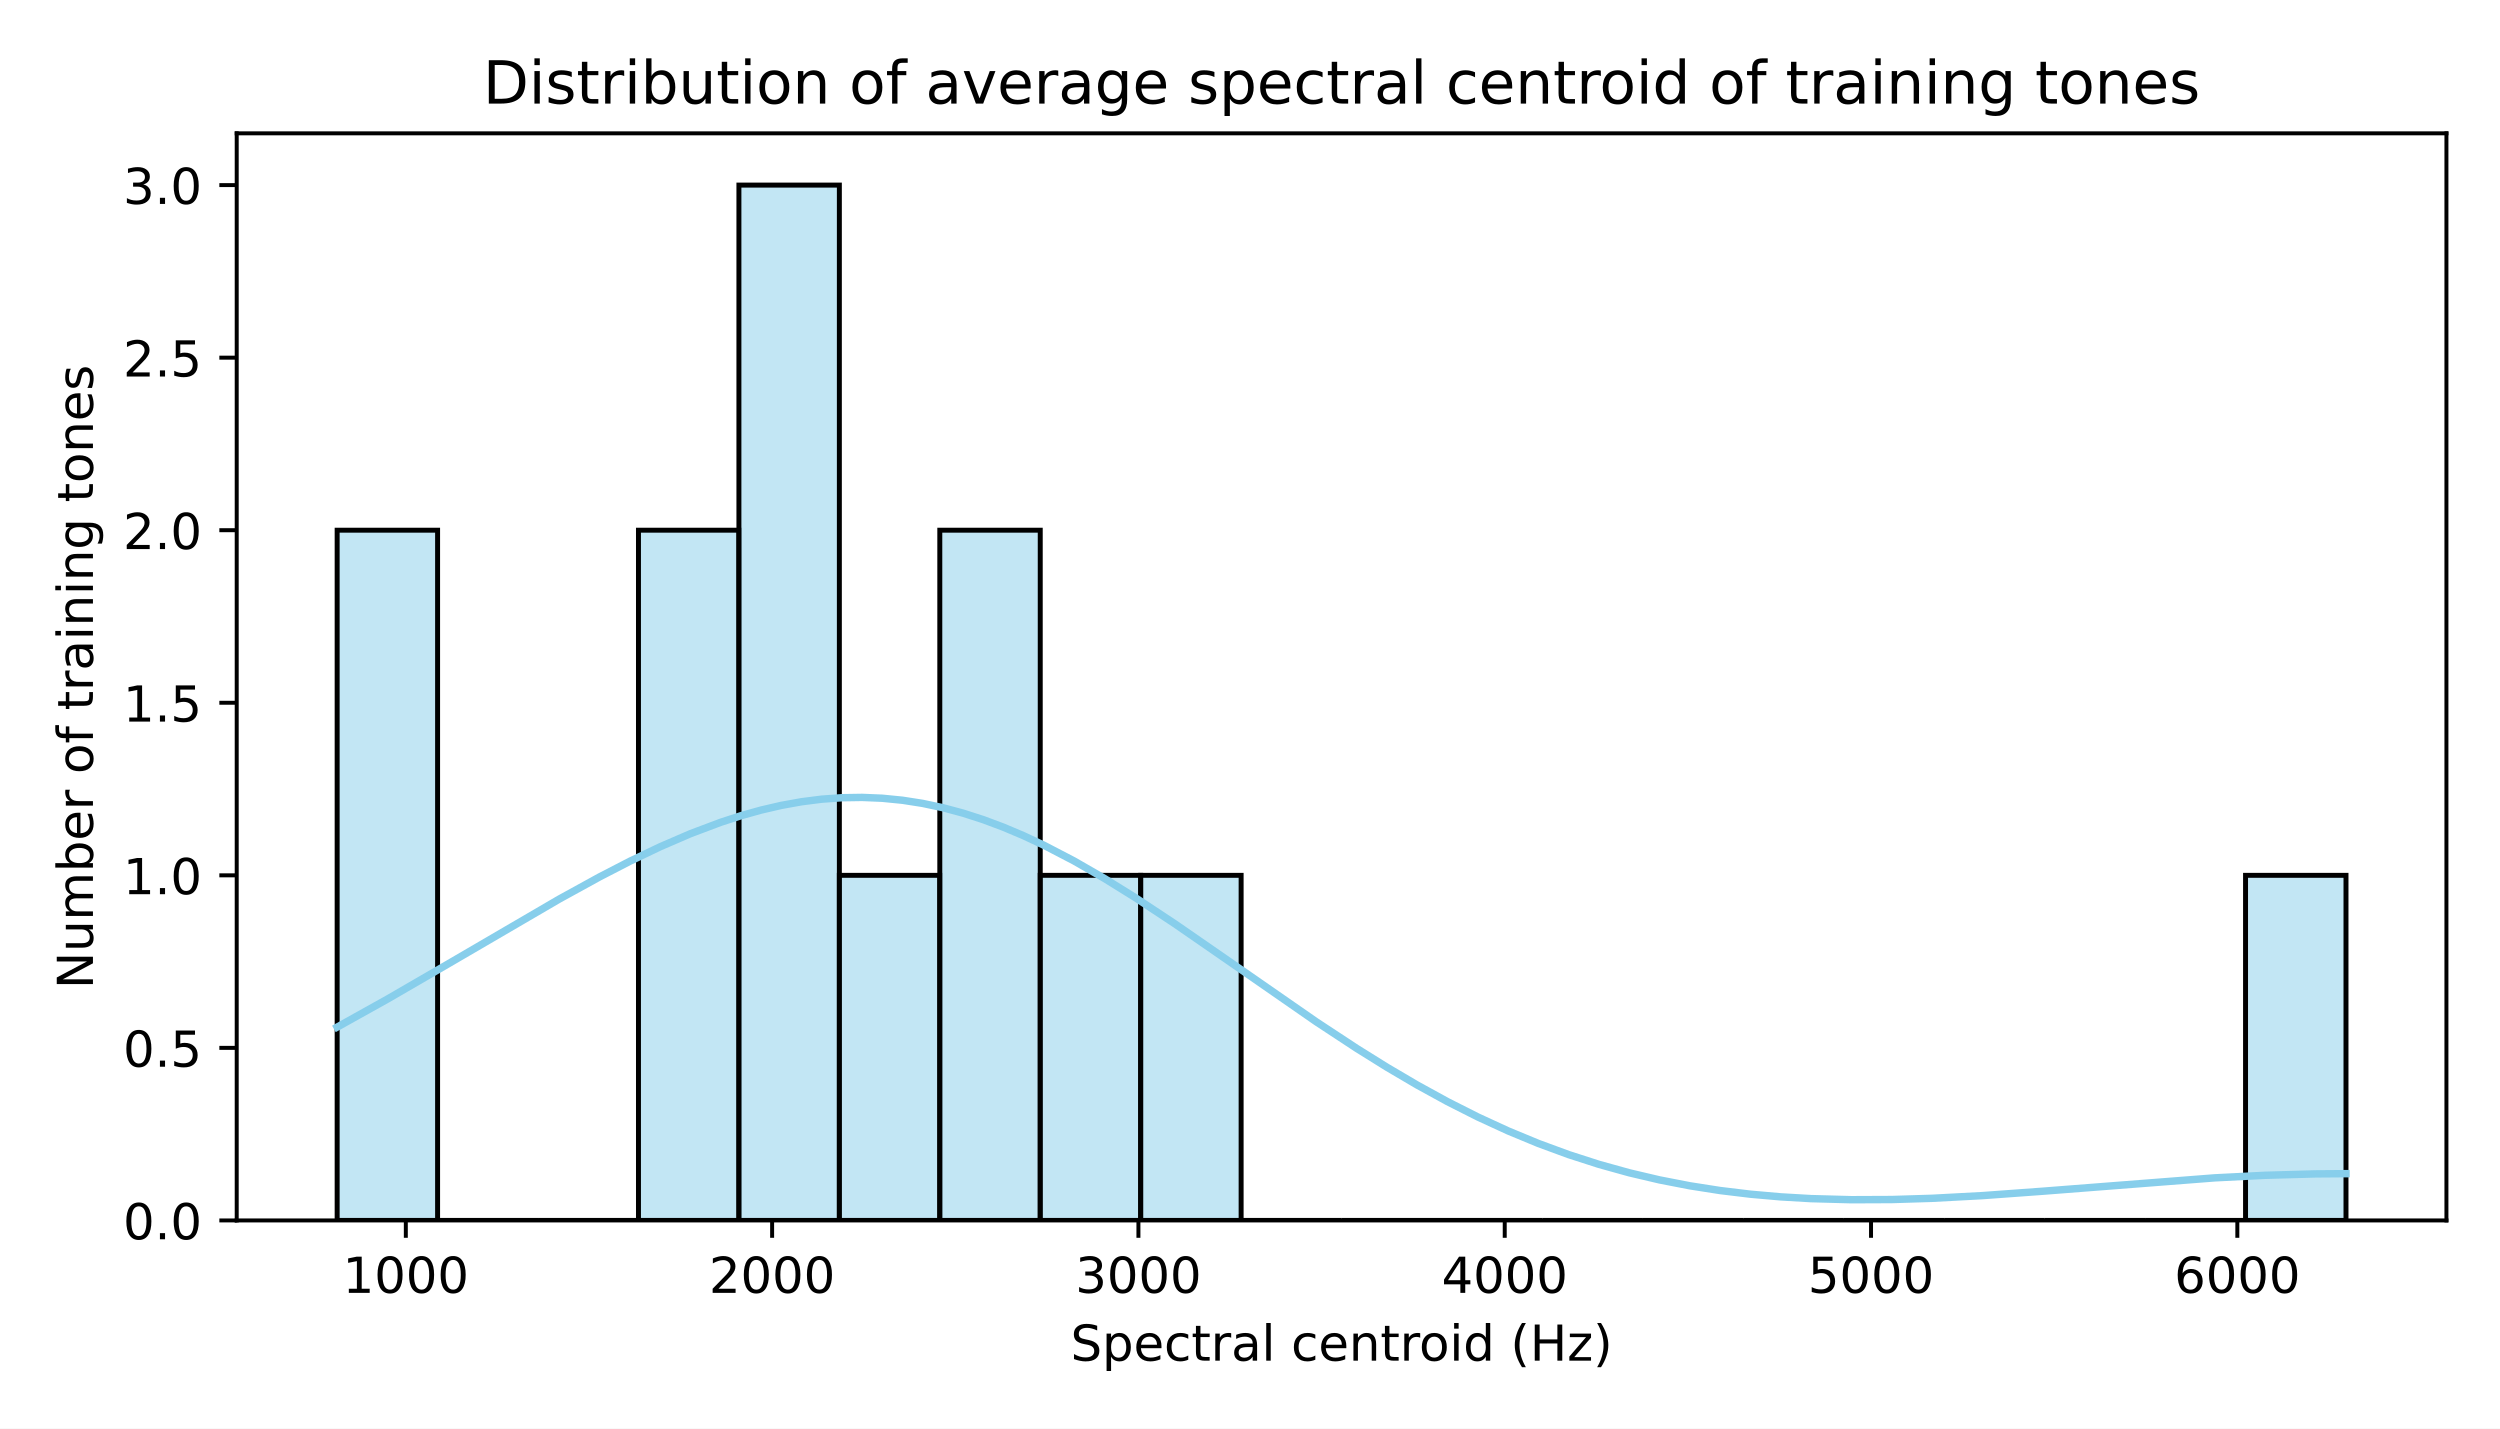
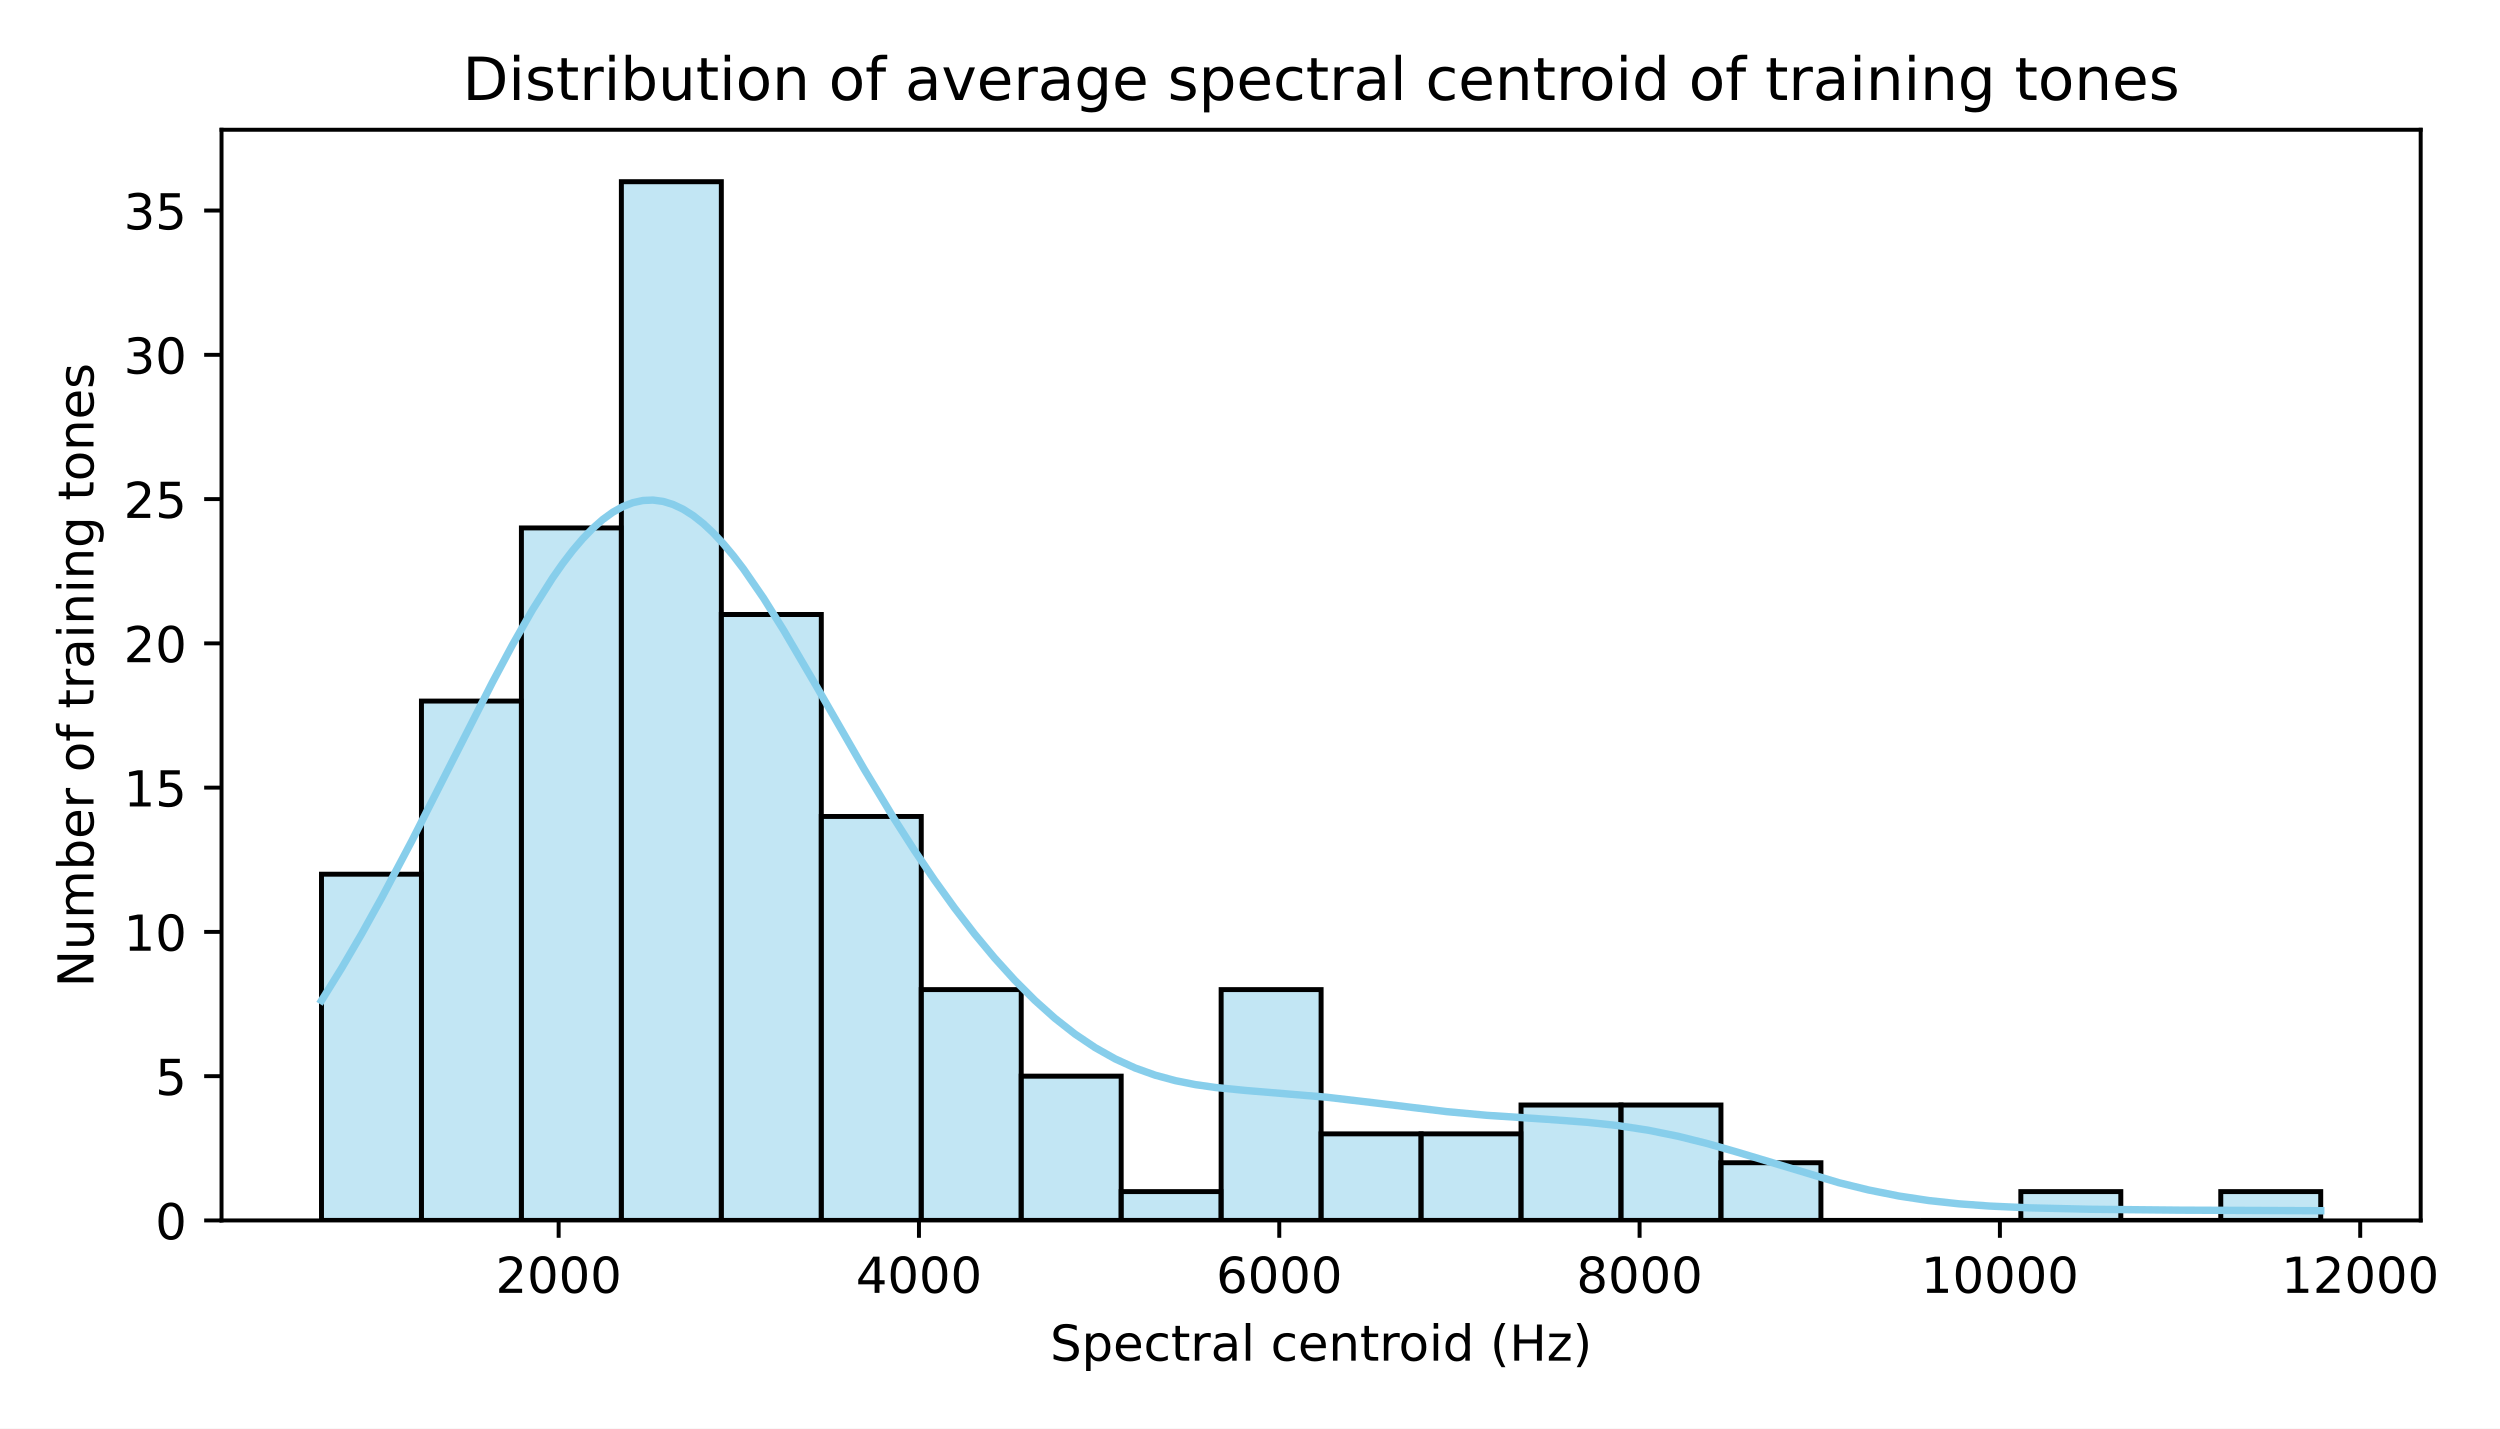
<svg xmlns="http://www.w3.org/2000/svg" xmlns:xlink="http://www.w3.org/1999/xlink" width="504pt" height="288pt" viewBox="0 0 504 288" version="1.1">
  <defs>
    <style type="text/css">*{stroke-linejoin: round; stroke-linecap: butt}</style>
  </defs>
  <g id="figure_1">
    <g id="patch_1">
      <path d="M 0 288  L 504 288  L 504 0  L 0 0  z " style="fill: #ffffff" />
    </g>
    <g id="axes_1">
      <g id="patch_2">
-         <path d="M 47.72 246.04  L 493.2 246.04  L 493.2 26.88  L 47.72 26.88  z " style="fill: #ffffff" />
+         <path d="M 44.66 246.04  L 488.01 246.04  L 488.01 26.16  L 44.66 26.16  z " style="fill: #ffffff" />
      </g>
      <g id="patch_3">
-         <path d="M 67.969 246.04  L 88.218 246.04  L 88.218 106.891  L 67.969 106.891  z " clip-path="url(#p38062b22c4)" style="fill: #87ceeb; fill-opacity: 0.5; stroke: #000000; stroke-linejoin: miter" />
+         <path d="M 64.812 246.04  L 84.965 246.04  L 84.965 176.237  L 64.812 176.237  z " clip-path="url(#p12bd5aaf7c)" style="fill: #87ceeb; fill-opacity: 0.5; stroke: #000000; stroke-linejoin: miter" />
      </g>
      <g id="patch_4">
-         <path d="M 88.218 246.04  L 108.467 246.04  L 108.467 246.04  L 88.218 246.04  z " clip-path="url(#p38062b22c4)" style="fill: #87ceeb; fill-opacity: 0.5; stroke: #000000; stroke-linejoin: miter" />
+         <path d="M 84.965 246.04  L 105.117 246.04  L 105.117 141.335  L 84.965 141.335  z " clip-path="url(#p12bd5aaf7c)" style="fill: #87ceeb; fill-opacity: 0.5; stroke: #000000; stroke-linejoin: miter" />
      </g>
      <g id="patch_5">
-         <path d="M 108.467 246.04  L 128.716 246.04  L 128.716 246.04  L 108.467 246.04  z " clip-path="url(#p38062b22c4)" style="fill: #87ceeb; fill-opacity: 0.5; stroke: #000000; stroke-linejoin: miter" />
+         <path d="M 105.117 246.04  L 125.269 246.04  L 125.269 106.434  L 105.117 106.434  z " clip-path="url(#p12bd5aaf7c)" style="fill: #87ceeb; fill-opacity: 0.5; stroke: #000000; stroke-linejoin: miter" />
      </g>
      <g id="patch_6">
-         <path d="M 128.716 246.04  L 148.965 246.04  L 148.965 106.891  L 128.716 106.891  z " clip-path="url(#p38062b22c4)" style="fill: #87ceeb; fill-opacity: 0.5; stroke: #000000; stroke-linejoin: miter" />
+         <path d="M 125.269 246.04  L 145.421 246.04  L 145.421 36.63  L 125.269 36.63  z " clip-path="url(#p12bd5aaf7c)" style="fill: #87ceeb; fill-opacity: 0.5; stroke: #000000; stroke-linejoin: miter" />
      </g>
      <g id="patch_7">
-         <path d="M 148.965 246.04  L 169.215 246.04  L 169.215 37.316  L 148.965 37.316  z " clip-path="url(#p38062b22c4)" style="fill: #87ceeb; fill-opacity: 0.5; stroke: #000000; stroke-linejoin: miter" />
+         <path d="M 145.421 246.04  L 165.574 246.04  L 165.574 123.884  L 145.421 123.884  z " clip-path="url(#p12bd5aaf7c)" style="fill: #87ceeb; fill-opacity: 0.5; stroke: #000000; stroke-linejoin: miter" />
      </g>
      <g id="patch_8">
-         <path d="M 169.215 246.04  L 189.464 246.04  L 189.464 176.465  L 169.215 176.465  z " clip-path="url(#p38062b22c4)" style="fill: #87ceeb; fill-opacity: 0.5; stroke: #000000; stroke-linejoin: miter" />
+         <path d="M 165.574 246.04  L 185.726 246.04  L 185.726 164.603  L 165.574 164.603  z " clip-path="url(#p12bd5aaf7c)" style="fill: #87ceeb; fill-opacity: 0.5; stroke: #000000; stroke-linejoin: miter" />
      </g>
      <g id="patch_9">
-         <path d="M 189.464 246.04  L 209.713 246.04  L 209.713 106.891  L 189.464 106.891  z " clip-path="url(#p38062b22c4)" style="fill: #87ceeb; fill-opacity: 0.5; stroke: #000000; stroke-linejoin: miter" />
+         <path d="M 185.726 246.04  L 205.878 246.04  L 205.878 199.505  L 185.726 199.505  z " clip-path="url(#p12bd5aaf7c)" style="fill: #87ceeb; fill-opacity: 0.5; stroke: #000000; stroke-linejoin: miter" />
      </g>
      <g id="patch_10">
-         <path d="M 209.713 246.04  L 229.962 246.04  L 229.962 176.465  L 209.713 176.465  z " clip-path="url(#p38062b22c4)" style="fill: #87ceeb; fill-opacity: 0.5; stroke: #000000; stroke-linejoin: miter" />
+         <path d="M 205.878 246.04  L 226.031 246.04  L 226.031 216.955  L 205.878 216.955  z " clip-path="url(#p12bd5aaf7c)" style="fill: #87ceeb; fill-opacity: 0.5; stroke: #000000; stroke-linejoin: miter" />
      </g>
      <g id="patch_11">
-         <path d="M 229.962 246.04  L 250.211 246.04  L 250.211 176.465  L 229.962 176.465  z " clip-path="url(#p38062b22c4)" style="fill: #87ceeb; fill-opacity: 0.5; stroke: #000000; stroke-linejoin: miter" />
+         <path d="M 226.031 246.04  L 246.183 246.04  L 246.183 240.223  L 226.031 240.223  z " clip-path="url(#p12bd5aaf7c)" style="fill: #87ceeb; fill-opacity: 0.5; stroke: #000000; stroke-linejoin: miter" />
      </g>
      <g id="patch_12">
-         <path d="M 250.211 246.04  L 270.46 246.04  L 270.46 246.04  L 250.211 246.04  z " clip-path="url(#p38062b22c4)" style="fill: #87ceeb; fill-opacity: 0.5; stroke: #000000; stroke-linejoin: miter" />
+         <path d="M 246.183 246.04  L 266.335 246.04  L 266.335 199.505  L 246.183 199.505  z " clip-path="url(#p12bd5aaf7c)" style="fill: #87ceeb; fill-opacity: 0.5; stroke: #000000; stroke-linejoin: miter" />
      </g>
      <g id="patch_13">
-         <path d="M 270.46 246.04  L 290.709 246.04  L 290.709 246.04  L 270.46 246.04  z " clip-path="url(#p38062b22c4)" style="fill: #87ceeb; fill-opacity: 0.5; stroke: #000000; stroke-linejoin: miter" />
+         <path d="M 266.335 246.04  L 286.487 246.04  L 286.487 228.589  L 266.335 228.589  z " clip-path="url(#p12bd5aaf7c)" style="fill: #87ceeb; fill-opacity: 0.5; stroke: #000000; stroke-linejoin: miter" />
      </g>
      <g id="patch_14">
-         <path d="M 290.709 246.04  L 310.958 246.04  L 310.958 246.04  L 290.709 246.04  z " clip-path="url(#p38062b22c4)" style="fill: #87ceeb; fill-opacity: 0.5; stroke: #000000; stroke-linejoin: miter" />
+         <path d="M 286.487 246.04  L 306.64 246.04  L 306.64 228.589  L 286.487 228.589  z " clip-path="url(#p12bd5aaf7c)" style="fill: #87ceeb; fill-opacity: 0.5; stroke: #000000; stroke-linejoin: miter" />
      </g>
      <g id="patch_15">
-         <path d="M 310.958 246.04  L 331.207 246.04  L 331.207 246.04  L 310.958 246.04  z " clip-path="url(#p38062b22c4)" style="fill: #87ceeb; fill-opacity: 0.5; stroke: #000000; stroke-linejoin: miter" />
+         <path d="M 306.64 246.04  L 326.792 246.04  L 326.792 222.772  L 306.64 222.772  z " clip-path="url(#p12bd5aaf7c)" style="fill: #87ceeb; fill-opacity: 0.5; stroke: #000000; stroke-linejoin: miter" />
      </g>
      <g id="patch_16">
-         <path d="M 331.207 246.04  L 351.456 246.04  L 351.456 246.04  L 331.207 246.04  z " clip-path="url(#p38062b22c4)" style="fill: #87ceeb; fill-opacity: 0.5; stroke: #000000; stroke-linejoin: miter" />
+         <path d="M 326.792 246.04  L 346.944 246.04  L 346.944 222.772  L 326.792 222.772  z " clip-path="url(#p12bd5aaf7c)" style="fill: #87ceeb; fill-opacity: 0.5; stroke: #000000; stroke-linejoin: miter" />
      </g>
      <g id="patch_17">
-         <path d="M 351.456 246.04  L 371.705 246.04  L 371.705 246.04  L 351.456 246.04  z " clip-path="url(#p38062b22c4)" style="fill: #87ceeb; fill-opacity: 0.5; stroke: #000000; stroke-linejoin: miter" />
+         <path d="M 346.944 246.04  L 367.097 246.04  L 367.097 234.406  L 346.944 234.406  z " clip-path="url(#p12bd5aaf7c)" style="fill: #87ceeb; fill-opacity: 0.5; stroke: #000000; stroke-linejoin: miter" />
      </g>
      <g id="patch_18">
-         <path d="M 371.705 246.04  L 391.955 246.04  L 391.955 246.04  L 371.705 246.04  z " clip-path="url(#p38062b22c4)" style="fill: #87ceeb; fill-opacity: 0.5; stroke: #000000; stroke-linejoin: miter" />
+         <path d="M 367.097 246.04  L 387.249 246.04  L 387.249 246.04  L 367.097 246.04  z " clip-path="url(#p12bd5aaf7c)" style="fill: #87ceeb; fill-opacity: 0.5; stroke: #000000; stroke-linejoin: miter" />
      </g>
      <g id="patch_19">
-         <path d="M 391.955 246.04  L 412.204 246.04  L 412.204 246.04  L 391.955 246.04  z " clip-path="url(#p38062b22c4)" style="fill: #87ceeb; fill-opacity: 0.5; stroke: #000000; stroke-linejoin: miter" />
+         <path d="M 387.249 246.04  L 407.401 246.04  L 407.401 246.04  L 387.249 246.04  z " clip-path="url(#p12bd5aaf7c)" style="fill: #87ceeb; fill-opacity: 0.5; stroke: #000000; stroke-linejoin: miter" />
      </g>
      <g id="patch_20">
-         <path d="M 412.204 246.04  L 432.453 246.04  L 432.453 246.04  L 412.204 246.04  z " clip-path="url(#p38062b22c4)" style="fill: #87ceeb; fill-opacity: 0.5; stroke: #000000; stroke-linejoin: miter" />
+         <path d="M 407.401 246.04  L 427.554 246.04  L 427.554 240.223  L 407.401 240.223  z " clip-path="url(#p12bd5aaf7c)" style="fill: #87ceeb; fill-opacity: 0.5; stroke: #000000; stroke-linejoin: miter" />
      </g>
      <g id="patch_21">
-         <path d="M 432.453 246.04  L 452.702 246.04  L 452.702 246.04  L 432.453 246.04  z " clip-path="url(#p38062b22c4)" style="fill: #87ceeb; fill-opacity: 0.5; stroke: #000000; stroke-linejoin: miter" />
+         <path d="M 427.554 246.04  L 447.706 246.04  L 447.706 246.04  L 427.554 246.04  z " clip-path="url(#p12bd5aaf7c)" style="fill: #87ceeb; fill-opacity: 0.5; stroke: #000000; stroke-linejoin: miter" />
      </g>
      <g id="patch_22">
-         <path d="M 452.702 246.04  L 472.951 246.04  L 472.951 176.465  L 452.702 176.465  z " clip-path="url(#p38062b22c4)" style="fill: #87ceeb; fill-opacity: 0.5; stroke: #000000; stroke-linejoin: miter" />
+         <path d="M 447.706 246.04  L 467.858 246.04  L 467.858 240.223  L 447.706 240.223  z " clip-path="url(#p12bd5aaf7c)" style="fill: #87ceeb; fill-opacity: 0.5; stroke: #000000; stroke-linejoin: miter" />
      </g>
      <g id="matplotlib.axis_1">
        <g id="xtick_1">
          <g id="line2d_1">
            <defs>
-               <path id="mafe14d8b28" d="M 0 0  L 0 3.5  " style="stroke: #000000; stroke-width: 0.8" />
+               <path id="mbb31549a0e" d="M 0 0  L 0 3.5  " style="stroke: #000000; stroke-width: 0.8" />
            </defs>
            <g>
-               <use xlink:href="#mafe14d8b28" x="81.813" y="246.04" style="stroke: #000000; stroke-width: 0.8" />
+               <use xlink:href="#mbb31549a0e" x="112.623" y="246.04" style="stroke: #000000; stroke-width: 0.8" />
            </g>
          </g>
          <g id="text_1">
-             <text style="font: 10px 'DejaVu Sans', 'Bitstream Vera Sans', 'Computer Modern Sans Serif', 'Lucida Grande', 'Verdana', 'Geneva', 'Lucid', 'Arial', 'Helvetica', 'Avant Garde', sans-serif; text-anchor: middle" x="81.813" y="260.638" transform="rotate(-0 81.81281 260.6384)">1000</text>
+             <text style="font: 10px 'DejaVu Sans', 'Bitstream Vera Sans', 'Computer Modern Sans Serif', 'Lucida Grande', 'Verdana', 'Geneva', 'Lucid', 'Arial', 'Helvetica', 'Avant Garde', sans-serif; text-anchor: middle" x="112.623" y="260.638" transform="rotate(-0 112.6228 260.6384)">2000</text>
          </g>
        </g>
        <g id="xtick_2">
          <g id="line2d_2">
            <g>
-               <use xlink:href="#mafe14d8b28" x="155.66" y="246.04" style="stroke: #000000; stroke-width: 0.8" />
+               <use xlink:href="#mbb31549a0e" x="185.262" y="246.04" style="stroke: #000000; stroke-width: 0.8" />
            </g>
          </g>
          <g id="text_2">
-             <text style="font: 10px 'DejaVu Sans', 'Bitstream Vera Sans', 'Computer Modern Sans Serif', 'Lucida Grande', 'Verdana', 'Geneva', 'Lucid', 'Arial', 'Helvetica', 'Avant Garde', sans-serif; text-anchor: middle" x="155.66" y="260.638" transform="rotate(-0 155.6595 260.6384)">2000</text>
+             <text style="font: 10px 'DejaVu Sans', 'Bitstream Vera Sans', 'Computer Modern Sans Serif', 'Lucida Grande', 'Verdana', 'Geneva', 'Lucid', 'Arial', 'Helvetica', 'Avant Garde', sans-serif; text-anchor: middle" x="185.262" y="260.638" transform="rotate(-0 185.2622 260.6384)">4000</text>
          </g>
        </g>
        <g id="xtick_3">
          <g id="line2d_3">
            <g>
-               <use xlink:href="#mafe14d8b28" x="229.506" y="246.04" style="stroke: #000000; stroke-width: 0.8" />
+               <use xlink:href="#mbb31549a0e" x="257.901" y="246.04" style="stroke: #000000; stroke-width: 0.8" />
            </g>
          </g>
          <g id="text_3">
-             <text style="font: 10px 'DejaVu Sans', 'Bitstream Vera Sans', 'Computer Modern Sans Serif', 'Lucida Grande', 'Verdana', 'Geneva', 'Lucid', 'Arial', 'Helvetica', 'Avant Garde', sans-serif; text-anchor: middle" x="229.506" y="260.638" transform="rotate(-0 229.5063 260.6384)">3000</text>
+             <text style="font: 10px 'DejaVu Sans', 'Bitstream Vera Sans', 'Computer Modern Sans Serif', 'Lucida Grande', 'Verdana', 'Geneva', 'Lucid', 'Arial', 'Helvetica', 'Avant Garde', sans-serif; text-anchor: middle" x="257.901" y="260.638" transform="rotate(-0 257.9015 260.6384)">6000</text>
          </g>
        </g>
        <g id="xtick_4">
          <g id="line2d_4">
            <g>
-               <use xlink:href="#mafe14d8b28" x="303.353" y="246.04" style="stroke: #000000; stroke-width: 0.8" />
+               <use xlink:href="#mbb31549a0e" x="330.541" y="246.04" style="stroke: #000000; stroke-width: 0.8" />
            </g>
          </g>
          <g id="text_4">
-             <text style="font: 10px 'DejaVu Sans', 'Bitstream Vera Sans', 'Computer Modern Sans Serif', 'Lucida Grande', 'Verdana', 'Geneva', 'Lucid', 'Arial', 'Helvetica', 'Avant Garde', sans-serif; text-anchor: middle" x="303.353" y="260.638" transform="rotate(-0 303.353 260.6384)">4000</text>
+             <text style="font: 10px 'DejaVu Sans', 'Bitstream Vera Sans', 'Computer Modern Sans Serif', 'Lucida Grande', 'Verdana', 'Geneva', 'Lucid', 'Arial', 'Helvetica', 'Avant Garde', sans-serif; text-anchor: middle" x="330.541" y="260.638" transform="rotate(-0 330.5408 260.6384)">8000</text>
          </g>
        </g>
        <g id="xtick_5">
          <g id="line2d_5">
            <g>
-               <use xlink:href="#mafe14d8b28" x="377.2" y="246.04" style="stroke: #000000; stroke-width: 0.8" />
+               <use xlink:href="#mbb31549a0e" x="403.18" y="246.04" style="stroke: #000000; stroke-width: 0.8" />
            </g>
          </g>
          <g id="text_5">
-             <text style="font: 10px 'DejaVu Sans', 'Bitstream Vera Sans', 'Computer Modern Sans Serif', 'Lucida Grande', 'Verdana', 'Geneva', 'Lucid', 'Arial', 'Helvetica', 'Avant Garde', sans-serif; text-anchor: middle" x="377.2" y="260.638" transform="rotate(-0 377.1997 260.6384)">5000</text>
+             <text style="font: 10px 'DejaVu Sans', 'Bitstream Vera Sans', 'Computer Modern Sans Serif', 'Lucida Grande', 'Verdana', 'Geneva', 'Lucid', 'Arial', 'Helvetica', 'Avant Garde', sans-serif; text-anchor: middle" x="403.18" y="260.638" transform="rotate(-0 403.1802 260.6384)">10000</text>
          </g>
        </g>
        <g id="xtick_6">
          <g id="line2d_6">
            <g>
-               <use xlink:href="#mafe14d8b28" x="451.046" y="246.04" style="stroke: #000000; stroke-width: 0.8" />
+               <use xlink:href="#mbb31549a0e" x="475.82" y="246.04" style="stroke: #000000; stroke-width: 0.8" />
            </g>
          </g>
          <g id="text_6">
-             <text style="font: 10px 'DejaVu Sans', 'Bitstream Vera Sans', 'Computer Modern Sans Serif', 'Lucida Grande', 'Verdana', 'Geneva', 'Lucid', 'Arial', 'Helvetica', 'Avant Garde', sans-serif; text-anchor: middle" x="451.046" y="260.638" transform="rotate(-0 451.0465 260.6384)">6000</text>
+             <text style="font: 10px 'DejaVu Sans', 'Bitstream Vera Sans', 'Computer Modern Sans Serif', 'Lucida Grande', 'Verdana', 'Geneva', 'Lucid', 'Arial', 'Helvetica', 'Avant Garde', sans-serif; text-anchor: middle" x="475.82" y="260.638" transform="rotate(-0 475.8195 260.6384)">12000</text>
          </g>
        </g>
        <g id="text_7">
-           <text style="font: 10px 'DejaVu Sans', 'Bitstream Vera Sans', 'Computer Modern Sans Serif', 'Lucida Grande', 'Verdana', 'Geneva', 'Lucid', 'Arial', 'Helvetica', 'Avant Garde', sans-serif; text-anchor: middle" x="270.46" y="274.317" transform="rotate(-0 270.46 274.3166)">Spectral centroid (Hz)</text>
+           <text style="font: 10px 'DejaVu Sans', 'Bitstream Vera Sans', 'Computer Modern Sans Serif', 'Lucida Grande', 'Verdana', 'Geneva', 'Lucid', 'Arial', 'Helvetica', 'Avant Garde', sans-serif; text-anchor: middle" x="266.335" y="274.317" transform="rotate(-0 266.3352 274.3166)">Spectral centroid (Hz)</text>
        </g>
      </g>
      <g id="matplotlib.axis_2">
        <g id="ytick_1">
          <g id="line2d_7">
            <defs>
-               <path id="mb365b6fd11" d="M 0 0  L -3.5 0  " style="stroke: #000000; stroke-width: 0.8" />
+               <path id="mee780eb2ca" d="M 0 0  L -3.5 0  " style="stroke: #000000; stroke-width: 0.8" />
            </defs>
            <g>
-               <use xlink:href="#mb365b6fd11" x="47.72" y="246.04" style="stroke: #000000; stroke-width: 0.8" />
+               <use xlink:href="#mee780eb2ca" x="44.66" y="246.04" style="stroke: #000000; stroke-width: 0.8" />
            </g>
          </g>
          <g id="text_8">
-             <text style="font: 10px 'DejaVu Sans', 'Bitstream Vera Sans', 'Computer Modern Sans Serif', 'Lucida Grande', 'Verdana', 'Geneva', 'Lucid', 'Arial', 'Helvetica', 'Avant Garde', sans-serif; text-anchor: end" x="40.72" y="249.839" transform="rotate(-0 40.72 249.8392)">0.0</text>
+             <text style="font: 10px 'DejaVu Sans', 'Bitstream Vera Sans', 'Computer Modern Sans Serif', 'Lucida Grande', 'Verdana', 'Geneva', 'Lucid', 'Arial', 'Helvetica', 'Avant Garde', sans-serif; text-anchor: end" x="37.66" y="249.839" transform="rotate(-0 37.66 249.8392)">0</text>
          </g>
        </g>
        <g id="ytick_2">
          <g id="line2d_8">
            <g>
-               <use xlink:href="#mb365b6fd11" x="47.72" y="211.253" style="stroke: #000000; stroke-width: 0.8" />
+               <use xlink:href="#mee780eb2ca" x="44.66" y="216.955" style="stroke: #000000; stroke-width: 0.8" />
            </g>
          </g>
          <g id="text_9">
-             <text style="font: 10px 'DejaVu Sans', 'Bitstream Vera Sans', 'Computer Modern Sans Serif', 'Lucida Grande', 'Verdana', 'Geneva', 'Lucid', 'Arial', 'Helvetica', 'Avant Garde', sans-serif; text-anchor: end" x="40.72" y="215.052" transform="rotate(-0 40.72 215.0519)">0.5</text>
+             <text style="font: 10px 'DejaVu Sans', 'Bitstream Vera Sans', 'Computer Modern Sans Serif', 'Lucida Grande', 'Verdana', 'Geneva', 'Lucid', 'Arial', 'Helvetica', 'Avant Garde', sans-serif; text-anchor: end" x="37.66" y="220.755" transform="rotate(-0 37.66 220.7546)">5</text>
          </g>
        </g>
        <g id="ytick_3">
          <g id="line2d_9">
            <g>
-               <use xlink:href="#mb365b6fd11" x="47.72" y="176.465" style="stroke: #000000; stroke-width: 0.8" />
+               <use xlink:href="#mee780eb2ca" x="44.66" y="187.871" style="stroke: #000000; stroke-width: 0.8" />
            </g>
          </g>
          <g id="text_10">
-             <text style="font: 10px 'DejaVu Sans', 'Bitstream Vera Sans', 'Computer Modern Sans Serif', 'Lucida Grande', 'Verdana', 'Geneva', 'Lucid', 'Arial', 'Helvetica', 'Avant Garde', sans-serif; text-anchor: end" x="40.72" y="180.265" transform="rotate(-0 40.72 180.2646)">1.0</text>
+             <text style="font: 10px 'DejaVu Sans', 'Bitstream Vera Sans', 'Computer Modern Sans Serif', 'Lucida Grande', 'Verdana', 'Geneva', 'Lucid', 'Arial', 'Helvetica', 'Avant Garde', sans-serif; text-anchor: end" x="37.66" y="191.67" transform="rotate(-0 37.66 191.6699)">10</text>
          </g>
        </g>
        <g id="ytick_4">
          <g id="line2d_10">
            <g>
-               <use xlink:href="#mb365b6fd11" x="47.72" y="141.678" style="stroke: #000000; stroke-width: 0.8" />
+               <use xlink:href="#mee780eb2ca" x="44.66" y="158.786" style="stroke: #000000; stroke-width: 0.8" />
            </g>
          </g>
          <g id="text_11">
-             <text style="font: 10px 'DejaVu Sans', 'Bitstream Vera Sans', 'Computer Modern Sans Serif', 'Lucida Grande', 'Verdana', 'Geneva', 'Lucid', 'Arial', 'Helvetica', 'Avant Garde', sans-serif; text-anchor: end" x="40.72" y="145.477" transform="rotate(-0 40.72 145.4773)">1.5</text>
+             <text style="font: 10px 'DejaVu Sans', 'Bitstream Vera Sans', 'Computer Modern Sans Serif', 'Lucida Grande', 'Verdana', 'Geneva', 'Lucid', 'Arial', 'Helvetica', 'Avant Garde', sans-serif; text-anchor: end" x="37.66" y="162.585" transform="rotate(-0 37.66 162.5853)">15</text>
          </g>
        </g>
        <g id="ytick_5">
          <g id="line2d_11">
            <g>
-               <use xlink:href="#mb365b6fd11" x="47.72" y="106.891" style="stroke: #000000; stroke-width: 0.8" />
+               <use xlink:href="#mee780eb2ca" x="44.66" y="129.701" style="stroke: #000000; stroke-width: 0.8" />
            </g>
          </g>
          <g id="text_12">
-             <text style="font: 10px 'DejaVu Sans', 'Bitstream Vera Sans', 'Computer Modern Sans Serif', 'Lucida Grande', 'Verdana', 'Geneva', 'Lucid', 'Arial', 'Helvetica', 'Avant Garde', sans-serif; text-anchor: end" x="40.72" y="110.69" transform="rotate(-0 40.72 110.69)">2.0</text>
+             <text style="font: 10px 'DejaVu Sans', 'Bitstream Vera Sans', 'Computer Modern Sans Serif', 'Lucida Grande', 'Verdana', 'Geneva', 'Lucid', 'Arial', 'Helvetica', 'Avant Garde', sans-serif; text-anchor: end" x="37.66" y="133.501" transform="rotate(-0 37.66 133.5006)">20</text>
          </g>
        </g>
        <g id="ytick_6">
          <g id="line2d_12">
            <g>
-               <use xlink:href="#mb365b6fd11" x="47.72" y="72.103" style="stroke: #000000; stroke-width: 0.8" />
+               <use xlink:href="#mee780eb2ca" x="44.66" y="100.617" style="stroke: #000000; stroke-width: 0.8" />
            </g>
          </g>
          <g id="text_13">
-             <text style="font: 10px 'DejaVu Sans', 'Bitstream Vera Sans', 'Computer Modern Sans Serif', 'Lucida Grande', 'Verdana', 'Geneva', 'Lucid', 'Arial', 'Helvetica', 'Avant Garde', sans-serif; text-anchor: end" x="40.72" y="75.903" transform="rotate(-0 40.72 75.90271)">2.5</text>
+             <text style="font: 10px 'DejaVu Sans', 'Bitstream Vera Sans', 'Computer Modern Sans Serif', 'Lucida Grande', 'Verdana', 'Geneva', 'Lucid', 'Arial', 'Helvetica', 'Avant Garde', sans-serif; text-anchor: end" x="37.66" y="104.416" transform="rotate(-0 37.66 104.4159)">25</text>
          </g>
        </g>
        <g id="ytick_7">
          <g id="line2d_13">
            <g>
-               <use xlink:href="#mb365b6fd11" x="47.72" y="37.316" style="stroke: #000000; stroke-width: 0.8" />
+               <use xlink:href="#mee780eb2ca" x="44.66" y="71.532" style="stroke: #000000; stroke-width: 0.8" />
            </g>
          </g>
          <g id="text_14">
-             <text style="font: 10px 'DejaVu Sans', 'Bitstream Vera Sans', 'Computer Modern Sans Serif', 'Lucida Grande', 'Verdana', 'Geneva', 'Lucid', 'Arial', 'Helvetica', 'Avant Garde', sans-serif; text-anchor: end" x="40.72" y="41.115" transform="rotate(-0 40.72 41.11541)">3.0</text>
-           </g>
-         </g>
-         <g id="text_15">
-           <text style="font: 10px 'DejaVu Sans', 'Bitstream Vera Sans', 'Computer Modern Sans Serif', 'Lucida Grande', 'Verdana', 'Geneva', 'Lucid', 'Arial', 'Helvetica', 'Avant Garde', sans-serif; text-anchor: middle" x="18.737" y="136.46" transform="rotate(-90 18.73719 136.46)">Number of training tones</text>
-         </g>
-       </g>
-       <g id="line2d_14">
-         <path d="M 67.969 207.067  L 78.145 201.394  L 90.355 194.313  L 112.741 181.256  L 120.881 176.781  L 126.987 173.628  L 133.092 170.707  L 139.197 168.071  L 145.302 165.771  L 149.372 164.448  L 153.443 163.309  L 157.513 162.367  L 161.583 161.633  L 165.653 161.115  L 169.723 160.821  L 173.793 160.756  L 177.864 160.925  L 181.934 161.328  L 186.004 161.964  L 190.074 162.832  L 194.144 163.926  L 198.214 165.238  L 202.285 166.761  L 206.355 168.482  L 210.425 170.39  L 216.53 173.57  L 222.636 177.084  L 228.741 180.876  L 236.881 186.257  L 247.057 193.296  L 265.372 206.002  L 273.513 211.356  L 279.618 215.163  L 285.723 218.753  L 291.828 222.1  L 297.934 225.185  L 304.039 227.995  L 310.144 230.524  L 316.249 232.77  L 322.355 234.738  L 328.46 236.434  L 334.565 237.869  L 340.67 239.056  L 346.776 240.011  L 352.881 240.749  L 358.986 241.287  L 365.091 241.642  L 373.232 241.861  L 381.372 241.826  L 389.512 241.579  L 399.688 241.035  L 411.898 240.145  L 446.495 237.455  L 456.67 236.939  L 466.846 236.656  L 472.951 236.611  L 472.951 236.611  " clip-path="url(#p38062b22c4)" style="fill: none; stroke: #87ceeb; stroke-width: 1.5; stroke-linecap: square" />
+             <text style="font: 10px 'DejaVu Sans', 'Bitstream Vera Sans', 'Computer Modern Sans Serif', 'Lucida Grande', 'Verdana', 'Geneva', 'Lucid', 'Arial', 'Helvetica', 'Avant Garde', sans-serif; text-anchor: end" x="37.66" y="75.331" transform="rotate(-0 37.66 75.33128)">30</text>
+           </g>
+         </g>
+         <g id="ytick_8">
+           <g id="line2d_14">
+             <g>
+               <use xlink:href="#mee780eb2ca" x="44.66" y="42.447" style="stroke: #000000; stroke-width: 0.8" />
+             </g>
+           </g>
+           <g id="text_15">
+             <text style="font: 10px 'DejaVu Sans', 'Bitstream Vera Sans', 'Computer Modern Sans Serif', 'Lucida Grande', 'Verdana', 'Geneva', 'Lucid', 'Arial', 'Helvetica', 'Avant Garde', sans-serif; text-anchor: end" x="37.66" y="46.247" transform="rotate(-0 37.66 46.24663)">35</text>
+           </g>
+         </g>
+         <g id="text_16">
+           <text style="font: 10px 'DejaVu Sans', 'Bitstream Vera Sans', 'Computer Modern Sans Serif', 'Lucida Grande', 'Verdana', 'Geneva', 'Lucid', 'Arial', 'Helvetica', 'Avant Garde', sans-serif; text-anchor: middle" x="18.855" y="136.1" transform="rotate(-90 18.85531 136.1)">Number of training tones</text>
+         </g>
+       </g>
+       <g id="line2d_15">
+         <path d="M 64.812 201.726  L 68.863 195.193  L 72.914 188.261  L 76.964 180.973  L 83.04 169.491  L 91.142 153.535  L 99.243 137.618  L 103.294 130.036  L 107.345 122.94  L 111.395 116.526  L 113.421 113.636  L 115.446 110.99  L 117.472 108.609  L 119.497 106.514  L 121.522 104.725  L 123.548 103.257  L 125.573 102.124  L 127.598 101.335  L 129.624 100.898  L 131.649 100.815  L 133.674 101.085  L 135.7 101.704  L 137.725 102.664  L 139.75 103.952  L 141.776 105.554  L 143.801 107.451  L 145.827 109.623  L 147.852 112.046  L 149.877 114.697  L 153.928 120.576  L 157.979 127.048  L 164.055 137.416  L 174.182 155.004  L 180.258 165.053  L 184.308 171.385  L 188.359 177.379  L 192.41 183.011  L 196.46 188.268  L 200.511 193.138  L 204.562 197.608  L 208.613 201.662  L 212.663 205.286  L 216.714 208.465  L 220.765 211.192  L 224.815 213.471  L 228.866 215.318  L 232.917 216.766  L 236.968 217.861  L 241.018 218.664  L 245.069 219.241  L 251.145 219.839  L 267.348 221.191  L 277.475 222.38  L 291.652 224.105  L 299.754 224.848  L 311.906 225.655  L 320.007 226.257  L 326.083 226.911  L 332.159 227.831  L 338.235 229.055  L 344.311 230.57  L 350.387 232.316  L 370.641 238.412  L 376.717 239.903  L 382.793 241.114  L 388.869 242.035  L 394.945 242.693  L 401.021 243.138  L 409.123 243.501  L 421.275 243.788  L 439.503 243.968  L 467.858 244.082  L 467.858 244.082  " clip-path="url(#p12bd5aaf7c)" style="fill: none; stroke: #87ceeb; stroke-width: 1.5; stroke-linecap: square" />
      </g>
      <g id="patch_23">
-         <path d="M 47.72 246.04  L 47.72 26.88  " style="fill: none; stroke: #000000; stroke-width: 0.8; stroke-linejoin: miter; stroke-linecap: square" />
+         <path d="M 44.66 246.04  L 44.66 26.16  " style="fill: none; stroke: #000000; stroke-width: 0.8; stroke-linejoin: miter; stroke-linecap: square" />
      </g>
      <g id="patch_24">
-         <path d="M 493.2 246.04  L 493.2 26.88  " style="fill: none; stroke: #000000; stroke-width: 0.8; stroke-linejoin: miter; stroke-linecap: square" />
+         <path d="M 488.01 246.04  L 488.01 26.16  " style="fill: none; stroke: #000000; stroke-width: 0.8; stroke-linejoin: miter; stroke-linecap: square" />
      </g>
      <g id="patch_25">
-         <path d="M 47.72 246.04  L 493.2 246.04  " style="fill: none; stroke: #000000; stroke-width: 0.8; stroke-linejoin: miter; stroke-linecap: square" />
+         <path d="M 44.66 246.04  L 488.01 246.04  " style="fill: none; stroke: #000000; stroke-width: 0.8; stroke-linejoin: miter; stroke-linecap: square" />
      </g>
      <g id="patch_26">
-         <path d="M 47.72 26.88  L 493.2 26.88  " style="fill: none; stroke: #000000; stroke-width: 0.8; stroke-linejoin: miter; stroke-linecap: square" />
-       </g>
-       <g id="text_16">
-         <text style="font: 12px 'DejaVu Sans', 'Bitstream Vera Sans', 'Computer Modern Sans Serif', 'Lucida Grande', 'Verdana', 'Geneva', 'Lucid', 'Arial', 'Helvetica', 'Avant Garde', sans-serif; text-anchor: middle" x="270.46" y="20.88" transform="rotate(-0 270.46 20.88)">Distribution of average spectral centroid of training tones</text>
+         <path d="M 44.66 26.16  L 488.01 26.16  " style="fill: none; stroke: #000000; stroke-width: 0.8; stroke-linejoin: miter; stroke-linecap: square" />
+       </g>
+       <g id="text_17">
+         <text style="font: 12px 'DejaVu Sans', 'Bitstream Vera Sans', 'Computer Modern Sans Serif', 'Lucida Grande', 'Verdana', 'Geneva', 'Lucid', 'Arial', 'Helvetica', 'Avant Garde', sans-serif; text-anchor: middle" x="266.335" y="20.16" transform="rotate(-0 266.3352 20.16)">Distribution of average spectral centroid of training tones</text>
      </g>
    </g>
  </g>
  <defs>
-     <clipPath id="p38062b22c4">
-       <rect x="47.72" y="26.88" width="445.48" height="219.16" />
+     <clipPath id="p12bd5aaf7c">
+       <rect x="44.66" y="26.16" width="443.35" height="219.88" />
    </clipPath>
  </defs>
</svg>
